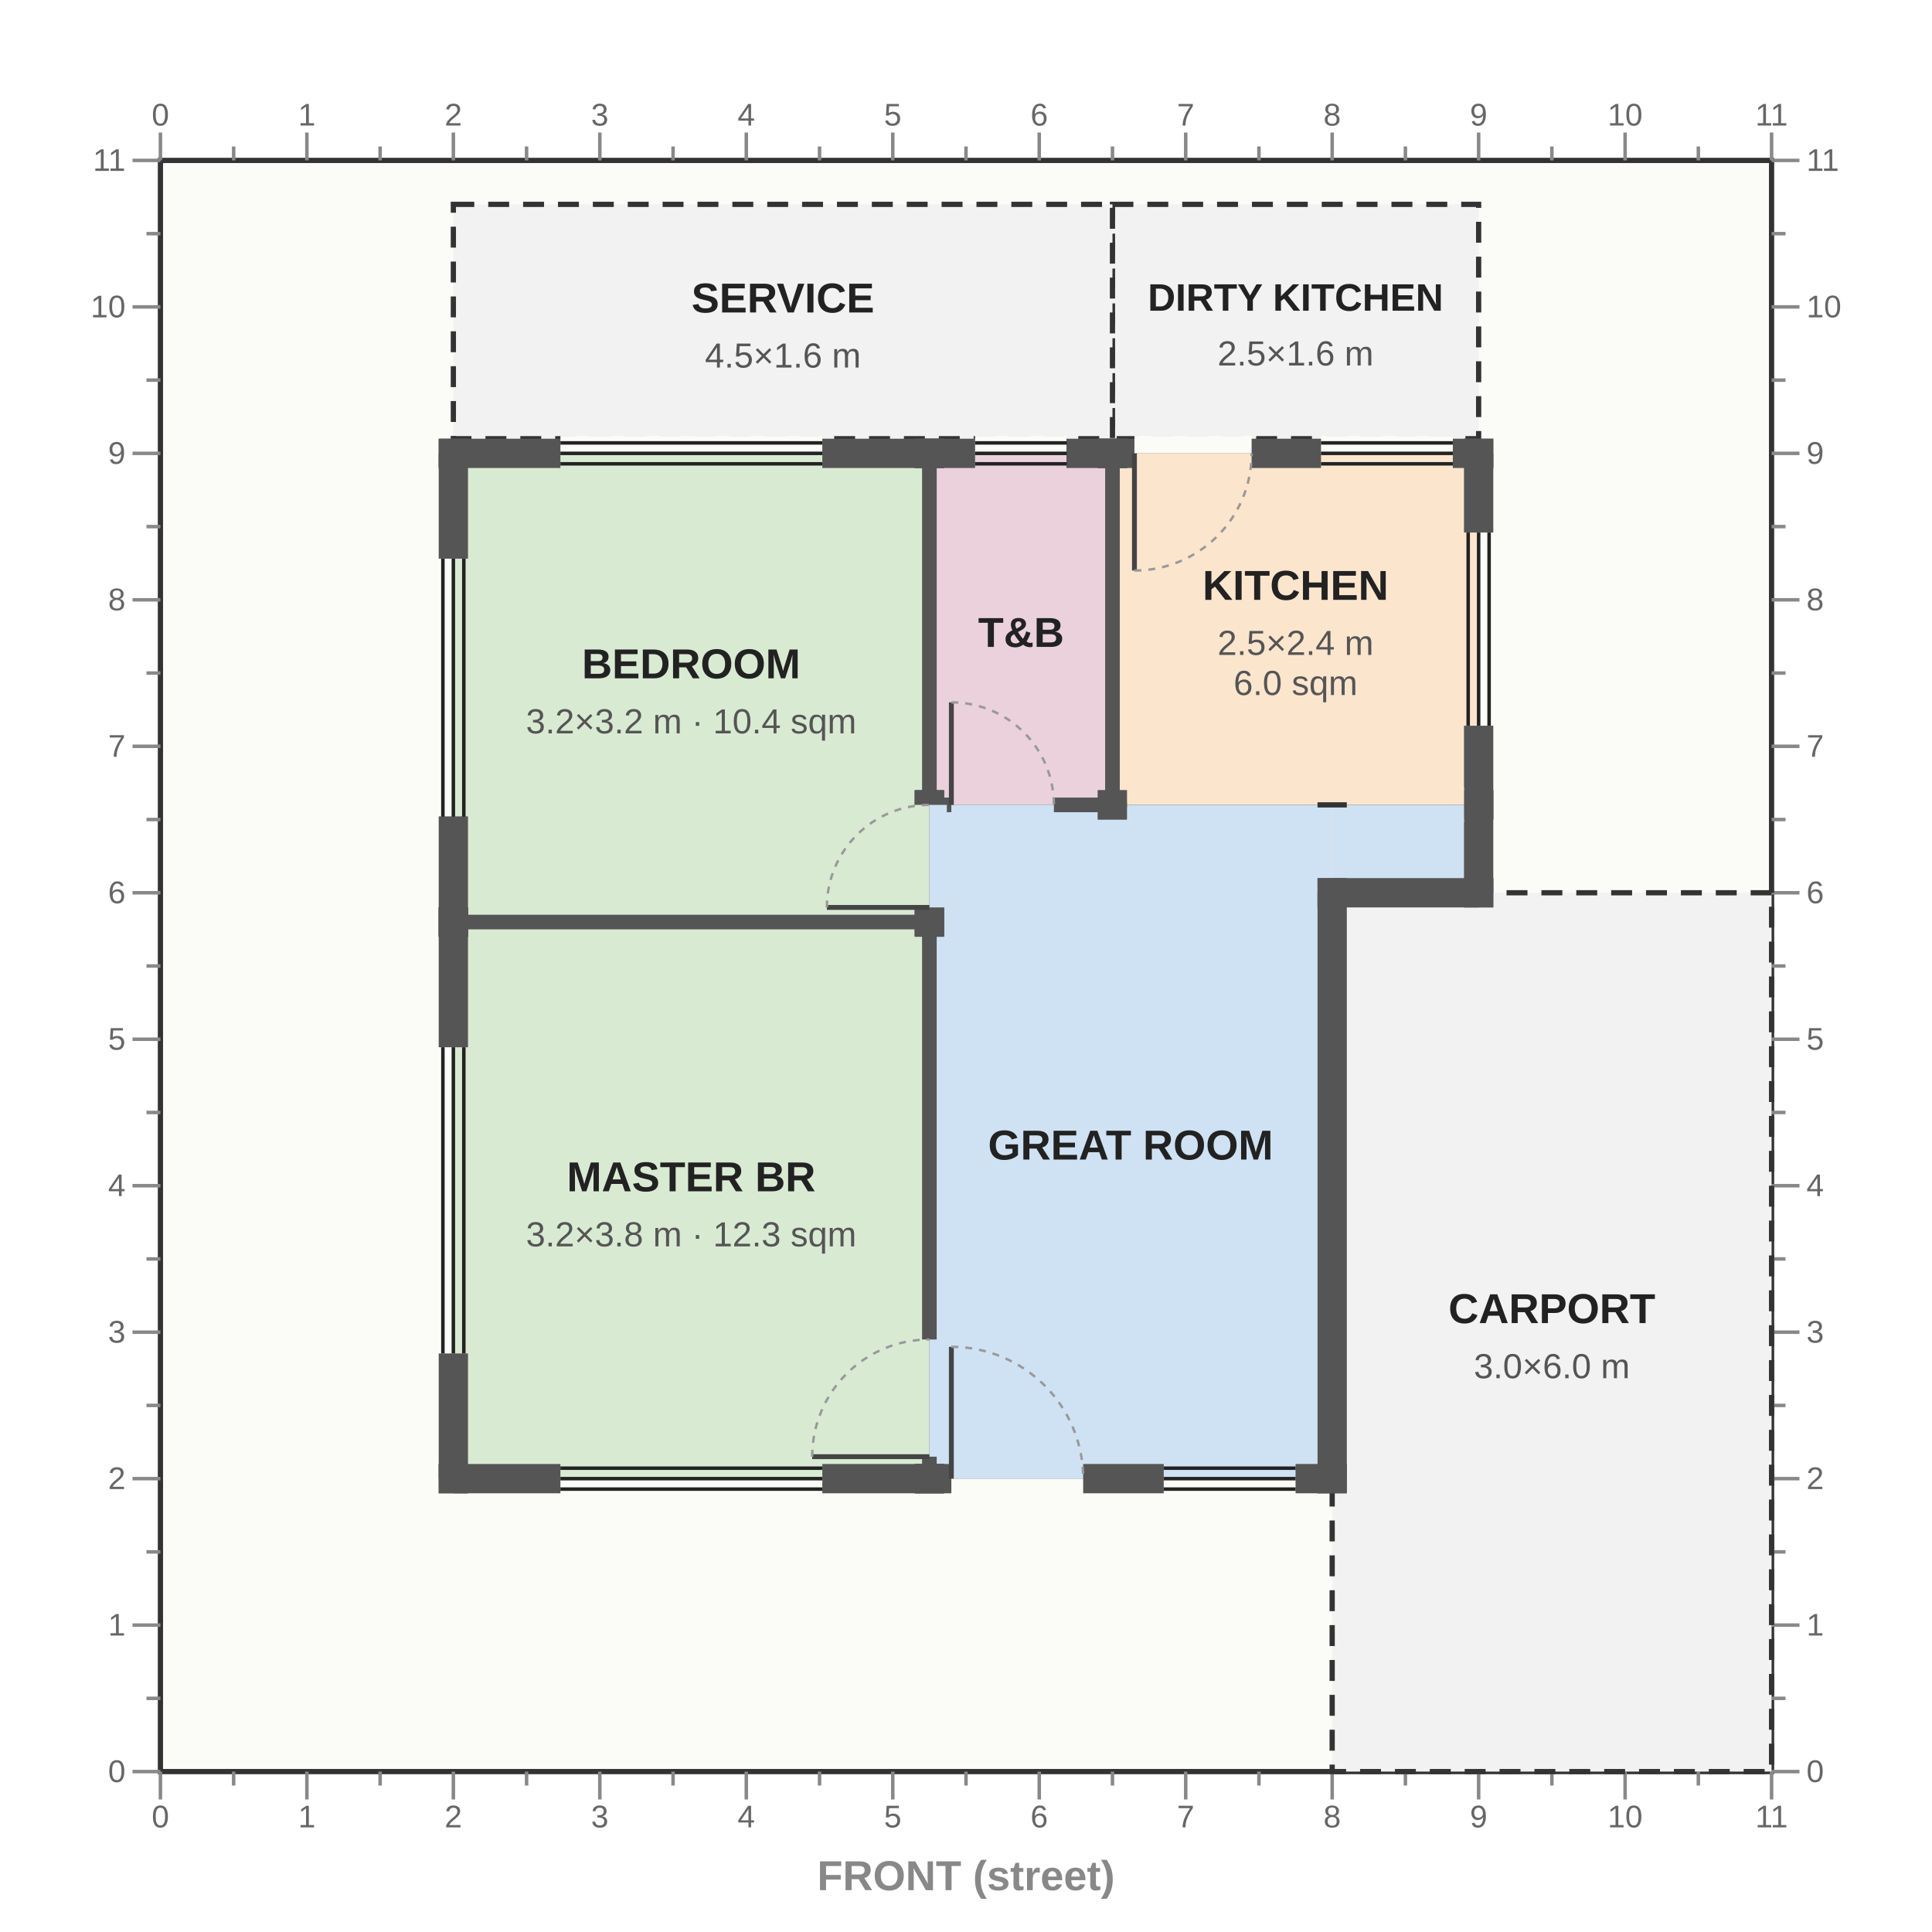
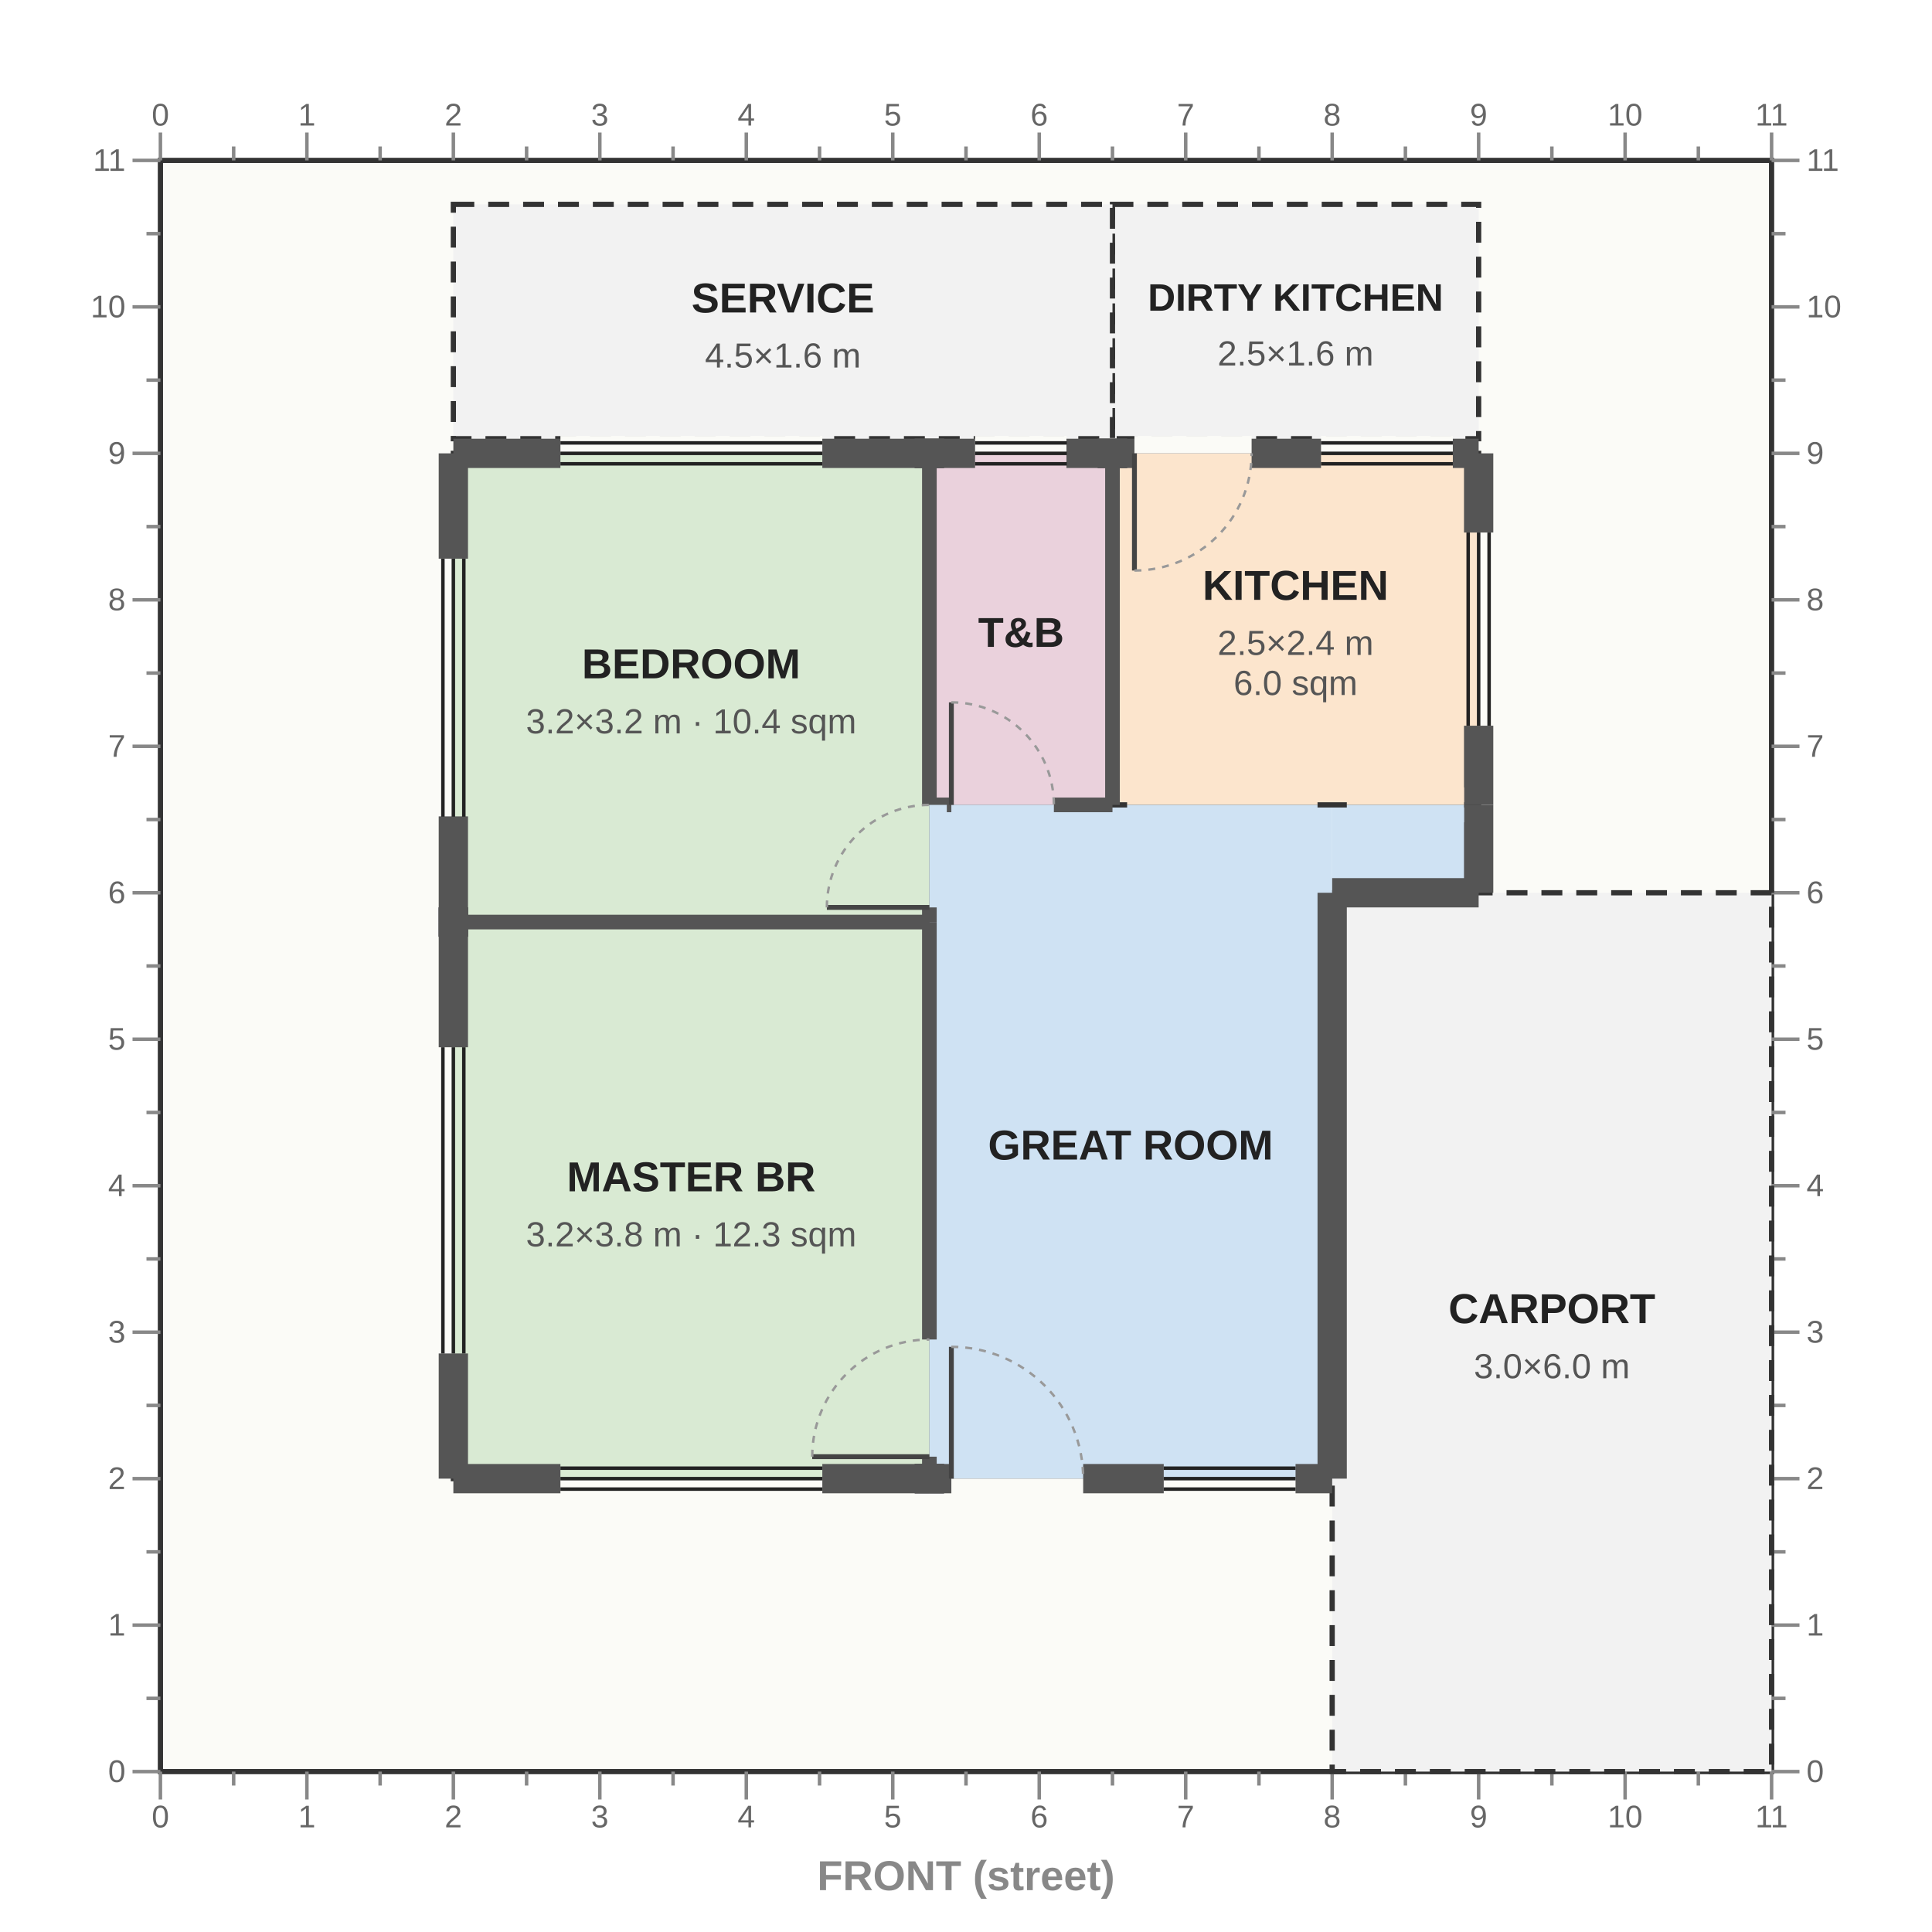
<svg xmlns="http://www.w3.org/2000/svg" width="554" height="554" viewBox="0 0 554 554">
  <rect x="0" y="0" width="554" height="554" fill="white" />
  <rect x="46.0" y="46.0" width="462.0" height="462.0" fill="#fbfbf7" stroke="#333" stroke-width="1.5" />
  <line x1="46.0" y1="46.0" x2="46.0" y2="38.0" stroke="#888" stroke-width="1" />
  <line x1="46.0" y1="508.0" x2="46.0" y2="516.0" stroke="#888" stroke-width="1" />
  <text x="46.0" y="36.0" text-anchor="middle" font-family="Arial" font-size="9" fill="#666">0</text>
  <text x="46.0" y="524.0" text-anchor="middle" font-family="Arial" font-size="9" fill="#666">0</text>
  <line x1="67.0" y1="46.0" x2="67.0" y2="42.0" stroke="#888" stroke-width="1" />
  <line x1="67.0" y1="508.0" x2="67.0" y2="512.0" stroke="#888" stroke-width="1" />
  <line x1="88.0" y1="46.0" x2="88.0" y2="38.0" stroke="#888" stroke-width="1" />
  <line x1="88.0" y1="508.0" x2="88.0" y2="516.0" stroke="#888" stroke-width="1" />
  <text x="88.0" y="36.0" text-anchor="middle" font-family="Arial" font-size="9" fill="#666">1</text>
  <text x="88.0" y="524.0" text-anchor="middle" font-family="Arial" font-size="9" fill="#666">1</text>
  <line x1="109.0" y1="46.0" x2="109.0" y2="42.0" stroke="#888" stroke-width="1" />
  <line x1="109.0" y1="508.0" x2="109.0" y2="512.0" stroke="#888" stroke-width="1" />
  <line x1="130.0" y1="46.0" x2="130.0" y2="38.0" stroke="#888" stroke-width="1" />
  <line x1="130.0" y1="508.0" x2="130.0" y2="516.0" stroke="#888" stroke-width="1" />
  <text x="130.0" y="36.0" text-anchor="middle" font-family="Arial" font-size="9" fill="#666">2</text>
  <text x="130.0" y="524.0" text-anchor="middle" font-family="Arial" font-size="9" fill="#666">2</text>
  <line x1="151.0" y1="46.0" x2="151.0" y2="42.0" stroke="#888" stroke-width="1" />
  <line x1="151.0" y1="508.0" x2="151.0" y2="512.0" stroke="#888" stroke-width="1" />
  <line x1="172.0" y1="46.0" x2="172.0" y2="38.0" stroke="#888" stroke-width="1" />
  <line x1="172.0" y1="508.0" x2="172.0" y2="516.0" stroke="#888" stroke-width="1" />
  <text x="172.0" y="36.0" text-anchor="middle" font-family="Arial" font-size="9" fill="#666">3</text>
  <text x="172.0" y="524.0" text-anchor="middle" font-family="Arial" font-size="9" fill="#666">3</text>
  <line x1="193.0" y1="46.0" x2="193.0" y2="42.0" stroke="#888" stroke-width="1" />
  <line x1="193.0" y1="508.0" x2="193.0" y2="512.0" stroke="#888" stroke-width="1" />
  <line x1="214.0" y1="46.0" x2="214.0" y2="38.0" stroke="#888" stroke-width="1" />
  <line x1="214.0" y1="508.0" x2="214.0" y2="516.0" stroke="#888" stroke-width="1" />
  <text x="214.0" y="36.0" text-anchor="middle" font-family="Arial" font-size="9" fill="#666">4</text>
  <text x="214.0" y="524.0" text-anchor="middle" font-family="Arial" font-size="9" fill="#666">4</text>
  <line x1="235.0" y1="46.0" x2="235.0" y2="42.0" stroke="#888" stroke-width="1" />
  <line x1="235.0" y1="508.0" x2="235.0" y2="512.0" stroke="#888" stroke-width="1" />
  <line x1="256.0" y1="46.0" x2="256.0" y2="38.0" stroke="#888" stroke-width="1" />
  <line x1="256.0" y1="508.0" x2="256.0" y2="516.0" stroke="#888" stroke-width="1" />
  <text x="256.0" y="36.0" text-anchor="middle" font-family="Arial" font-size="9" fill="#666">5</text>
  <text x="256.0" y="524.0" text-anchor="middle" font-family="Arial" font-size="9" fill="#666">5</text>
  <line x1="277.0" y1="46.0" x2="277.0" y2="42.0" stroke="#888" stroke-width="1" />
  <line x1="277.0" y1="508.0" x2="277.0" y2="512.0" stroke="#888" stroke-width="1" />
  <line x1="298.0" y1="46.0" x2="298.0" y2="38.0" stroke="#888" stroke-width="1" />
  <line x1="298.0" y1="508.0" x2="298.0" y2="516.0" stroke="#888" stroke-width="1" />
  <text x="298.0" y="36.0" text-anchor="middle" font-family="Arial" font-size="9" fill="#666">6</text>
  <text x="298.0" y="524.0" text-anchor="middle" font-family="Arial" font-size="9" fill="#666">6</text>
  <line x1="319.0" y1="46.0" x2="319.0" y2="42.0" stroke="#888" stroke-width="1" />
  <line x1="319.0" y1="508.0" x2="319.0" y2="512.0" stroke="#888" stroke-width="1" />
  <line x1="340.0" y1="46.0" x2="340.0" y2="38.0" stroke="#888" stroke-width="1" />
  <line x1="340.0" y1="508.0" x2="340.0" y2="516.0" stroke="#888" stroke-width="1" />
  <text x="340.0" y="36.0" text-anchor="middle" font-family="Arial" font-size="9" fill="#666">7</text>
  <text x="340.0" y="524.0" text-anchor="middle" font-family="Arial" font-size="9" fill="#666">7</text>
  <line x1="361.0" y1="46.0" x2="361.0" y2="42.0" stroke="#888" stroke-width="1" />
  <line x1="361.0" y1="508.0" x2="361.0" y2="512.0" stroke="#888" stroke-width="1" />
  <line x1="382.0" y1="46.0" x2="382.0" y2="38.0" stroke="#888" stroke-width="1" />
  <line x1="382.0" y1="508.0" x2="382.0" y2="516.0" stroke="#888" stroke-width="1" />
  <text x="382.0" y="36.0" text-anchor="middle" font-family="Arial" font-size="9" fill="#666">8</text>
  <text x="382.0" y="524.0" text-anchor="middle" font-family="Arial" font-size="9" fill="#666">8</text>
  <line x1="403.0" y1="46.0" x2="403.0" y2="42.0" stroke="#888" stroke-width="1" />
  <line x1="403.0" y1="508.0" x2="403.0" y2="512.0" stroke="#888" stroke-width="1" />
  <line x1="424.0" y1="46.0" x2="424.0" y2="38.0" stroke="#888" stroke-width="1" />
  <line x1="424.0" y1="508.0" x2="424.0" y2="516.0" stroke="#888" stroke-width="1" />
  <text x="424.0" y="36.0" text-anchor="middle" font-family="Arial" font-size="9" fill="#666">9</text>
  <text x="424.0" y="524.0" text-anchor="middle" font-family="Arial" font-size="9" fill="#666">9</text>
  <line x1="445.0" y1="46.0" x2="445.0" y2="42.0" stroke="#888" stroke-width="1" />
  <line x1="445.0" y1="508.0" x2="445.0" y2="512.0" stroke="#888" stroke-width="1" />
  <line x1="466.0" y1="46.0" x2="466.0" y2="38.0" stroke="#888" stroke-width="1" />
  <line x1="466.0" y1="508.0" x2="466.0" y2="516.0" stroke="#888" stroke-width="1" />
  <text x="466.0" y="36.0" text-anchor="middle" font-family="Arial" font-size="9" fill="#666">10</text>
  <text x="466.0" y="524.0" text-anchor="middle" font-family="Arial" font-size="9" fill="#666">10</text>
  <line x1="487.0" y1="46.0" x2="487.0" y2="42.0" stroke="#888" stroke-width="1" />
  <line x1="487.0" y1="508.0" x2="487.0" y2="512.0" stroke="#888" stroke-width="1" />
  <line x1="508.0" y1="46.0" x2="508.0" y2="38.0" stroke="#888" stroke-width="1" />
  <line x1="508.0" y1="508.0" x2="508.0" y2="516.0" stroke="#888" stroke-width="1" />
  <text x="508.0" y="36.0" text-anchor="middle" font-family="Arial" font-size="9" fill="#666">11</text>
  <text x="508.0" y="524.0" text-anchor="middle" font-family="Arial" font-size="9" fill="#666">11</text>
  <line x1="46.0" y1="508.0" x2="38.0" y2="508.0" stroke="#888" stroke-width="1" />
  <line x1="508.0" y1="508.0" x2="516.0" y2="508.0" stroke="#888" stroke-width="1" />
  <text x="36.0" y="511.0" text-anchor="end" font-family="Arial" font-size="9" fill="#666">0</text>
  <text x="518.0" y="511.0" text-anchor="start" font-family="Arial" font-size="9" fill="#666">0</text>
  <line x1="46.0" y1="487.0" x2="42.0" y2="487.0" stroke="#888" stroke-width="1" />
  <line x1="508.0" y1="487.0" x2="512.0" y2="487.0" stroke="#888" stroke-width="1" />
  <line x1="46.0" y1="466.0" x2="38.0" y2="466.0" stroke="#888" stroke-width="1" />
  <line x1="508.0" y1="466.0" x2="516.0" y2="466.0" stroke="#888" stroke-width="1" />
  <text x="36.0" y="469.0" text-anchor="end" font-family="Arial" font-size="9" fill="#666">1</text>
  <text x="518.0" y="469.0" text-anchor="start" font-family="Arial" font-size="9" fill="#666">1</text>
  <line x1="46.0" y1="445.0" x2="42.0" y2="445.0" stroke="#888" stroke-width="1" />
  <line x1="508.0" y1="445.0" x2="512.0" y2="445.0" stroke="#888" stroke-width="1" />
  <line x1="46.0" y1="424.0" x2="38.0" y2="424.0" stroke="#888" stroke-width="1" />
  <line x1="508.0" y1="424.0" x2="516.0" y2="424.0" stroke="#888" stroke-width="1" />
  <text x="36.0" y="427.0" text-anchor="end" font-family="Arial" font-size="9" fill="#666">2</text>
  <text x="518.0" y="427.0" text-anchor="start" font-family="Arial" font-size="9" fill="#666">2</text>
  <line x1="46.0" y1="403.0" x2="42.0" y2="403.0" stroke="#888" stroke-width="1" />
  <line x1="508.0" y1="403.0" x2="512.0" y2="403.0" stroke="#888" stroke-width="1" />
  <line x1="46.0" y1="382.0" x2="38.0" y2="382.0" stroke="#888" stroke-width="1" />
  <line x1="508.0" y1="382.0" x2="516.0" y2="382.0" stroke="#888" stroke-width="1" />
  <text x="36.0" y="385.0" text-anchor="end" font-family="Arial" font-size="9" fill="#666">3</text>
  <text x="518.0" y="385.0" text-anchor="start" font-family="Arial" font-size="9" fill="#666">3</text>
  <line x1="46.0" y1="361.0" x2="42.0" y2="361.0" stroke="#888" stroke-width="1" />
  <line x1="508.0" y1="361.0" x2="512.0" y2="361.0" stroke="#888" stroke-width="1" />
  <line x1="46.0" y1="340.0" x2="38.0" y2="340.0" stroke="#888" stroke-width="1" />
  <line x1="508.0" y1="340.0" x2="516.0" y2="340.0" stroke="#888" stroke-width="1" />
  <text x="36.0" y="343.0" text-anchor="end" font-family="Arial" font-size="9" fill="#666">4</text>
  <text x="518.0" y="343.0" text-anchor="start" font-family="Arial" font-size="9" fill="#666">4</text>
  <line x1="46.0" y1="319.0" x2="42.0" y2="319.0" stroke="#888" stroke-width="1" />
  <line x1="508.0" y1="319.0" x2="512.0" y2="319.0" stroke="#888" stroke-width="1" />
  <line x1="46.0" y1="298.0" x2="38.0" y2="298.0" stroke="#888" stroke-width="1" />
  <line x1="508.0" y1="298.0" x2="516.0" y2="298.0" stroke="#888" stroke-width="1" />
  <text x="36.0" y="301.0" text-anchor="end" font-family="Arial" font-size="9" fill="#666">5</text>
  <text x="518.0" y="301.0" text-anchor="start" font-family="Arial" font-size="9" fill="#666">5</text>
  <line x1="46.0" y1="277.0" x2="42.0" y2="277.0" stroke="#888" stroke-width="1" />
  <line x1="508.0" y1="277.0" x2="512.0" y2="277.0" stroke="#888" stroke-width="1" />
  <line x1="46.0" y1="256.0" x2="38.0" y2="256.0" stroke="#888" stroke-width="1" />
  <line x1="508.0" y1="256.0" x2="516.0" y2="256.0" stroke="#888" stroke-width="1" />
  <text x="36.0" y="259.0" text-anchor="end" font-family="Arial" font-size="9" fill="#666">6</text>
  <text x="518.0" y="259.0" text-anchor="start" font-family="Arial" font-size="9" fill="#666">6</text>
  <line x1="46.0" y1="235.0" x2="42.0" y2="235.0" stroke="#888" stroke-width="1" />
  <line x1="508.0" y1="235.0" x2="512.0" y2="235.0" stroke="#888" stroke-width="1" />
  <line x1="46.0" y1="214.0" x2="38.0" y2="214.0" stroke="#888" stroke-width="1" />
  <line x1="508.0" y1="214.0" x2="516.0" y2="214.0" stroke="#888" stroke-width="1" />
  <text x="36.0" y="217.0" text-anchor="end" font-family="Arial" font-size="9" fill="#666">7</text>
  <text x="518.0" y="217.0" text-anchor="start" font-family="Arial" font-size="9" fill="#666">7</text>
  <line x1="46.0" y1="193.0" x2="42.0" y2="193.0" stroke="#888" stroke-width="1" />
  <line x1="508.0" y1="193.0" x2="512.0" y2="193.0" stroke="#888" stroke-width="1" />
  <line x1="46.0" y1="172.0" x2="38.0" y2="172.0" stroke="#888" stroke-width="1" />
  <line x1="508.0" y1="172.0" x2="516.0" y2="172.0" stroke="#888" stroke-width="1" />
  <text x="36.0" y="175.0" text-anchor="end" font-family="Arial" font-size="9" fill="#666">8</text>
  <text x="518.0" y="175.0" text-anchor="start" font-family="Arial" font-size="9" fill="#666">8</text>
  <line x1="46.0" y1="151.0" x2="42.0" y2="151.0" stroke="#888" stroke-width="1" />
  <line x1="508.0" y1="151.0" x2="512.0" y2="151.0" stroke="#888" stroke-width="1" />
  <line x1="46.0" y1="130.0" x2="38.0" y2="130.0" stroke="#888" stroke-width="1" />
  <line x1="508.0" y1="130.0" x2="516.0" y2="130.0" stroke="#888" stroke-width="1" />
  <text x="36.0" y="133.0" text-anchor="end" font-family="Arial" font-size="9" fill="#666">9</text>
  <text x="518.0" y="133.0" text-anchor="start" font-family="Arial" font-size="9" fill="#666">9</text>
  <line x1="46.0" y1="109.0" x2="42.0" y2="109.0" stroke="#888" stroke-width="1" />
  <line x1="508.0" y1="109.0" x2="512.0" y2="109.0" stroke="#888" stroke-width="1" />
  <line x1="46.0" y1="88.0" x2="38.0" y2="88.0" stroke="#888" stroke-width="1" />
  <line x1="508.0" y1="88.0" x2="516.0" y2="88.0" stroke="#888" stroke-width="1" />
  <text x="36.0" y="91.0" text-anchor="end" font-family="Arial" font-size="9" fill="#666">10</text>
  <text x="518.0" y="91.0" text-anchor="start" font-family="Arial" font-size="9" fill="#666">10</text>
  <line x1="46.0" y1="67.0" x2="42.0" y2="67.0" stroke="#888" stroke-width="1" />
  <line x1="508.0" y1="67.0" x2="512.0" y2="67.0" stroke="#888" stroke-width="1" />
  <line x1="46.0" y1="46.0" x2="38.0" y2="46.0" stroke="#888" stroke-width="1" />
  <line x1="508.0" y1="46.0" x2="516.0" y2="46.0" stroke="#888" stroke-width="1" />
  <text x="36.0" y="49.0" text-anchor="end" font-family="Arial" font-size="9" fill="#666">11</text>
  <text x="518.0" y="49.0" text-anchor="start" font-family="Arial" font-size="9" fill="#666">11</text>
  <rect x="130.0" y="130.0" width="294.0" height="294.0" fill="none" stroke="#9aa" stroke-width="1" stroke-dasharray="3 3" />
  <rect x="382.0" y="256.0" width="126.0" height="252.0" fill="#f2f2f2" stroke="#333" stroke-width="1.5" stroke-dasharray="6 4" />
  <text x="445.0" y="379.4" text-anchor="middle" font-family="Arial" font-size="12" font-weight="bold" fill="#222">CARPORT</text>
  <text x="445.0" y="395.2" text-anchor="middle" font-family="Arial" font-size="10" fill="#555">3.0×6.0 m</text>
  <rect x="319.0" y="58.6" width="105.0" height="67.2" fill="#f2f2f2" stroke="#333" stroke-width="1.5" stroke-dasharray="6 4" />
  <text x="371.5" y="89.1" text-anchor="middle" font-family="Arial" font-size="11" font-weight="bold" fill="#222">DIRTY KITCHEN</text>
  <text x="371.5" y="104.8" text-anchor="middle" font-family="Arial" font-size="10" fill="#555">2.5×1.6 m</text>
  <rect x="130.0" y="58.6" width="189.0" height="67.2" fill="#f2f2f2" stroke="#333" stroke-width="1.5" stroke-dasharray="6 4" />
  <text x="224.5" y="89.6" text-anchor="middle" font-family="Arial" font-size="12" font-weight="bold" fill="#222">SERVICE</text>
  <text x="224.5" y="105.4" text-anchor="middle" font-family="Arial" font-size="10" fill="#555">4.5×1.6 m</text>
  <rect x="130.0" y="264.4" width="136.5" height="159.6" fill="#d9ead3" stroke="#333" stroke-width="1.5" />
  <text x="198.2" y="341.6" text-anchor="middle" font-family="Arial" font-size="12" font-weight="bold" fill="#222">MASTER BR</text>
  <text x="198.2" y="357.4" text-anchor="middle" font-family="Arial" font-size="10" fill="#555">3.2×3.8 m · 12.3 sqm</text>
  <rect x="130.0" y="130.0" width="136.5" height="134.4" fill="#d9ead3" stroke="#333" stroke-width="1.5" />
  <text x="198.2" y="194.5" text-anchor="middle" font-family="Arial" font-size="12" font-weight="bold" fill="#222">BEDROOM</text>
  <text x="198.2" y="210.3" text-anchor="middle" font-family="Arial" font-size="10" fill="#555">3.2×3.2 m · 10.4 sqm</text>
  <rect x="266.5" y="130.0" width="52.5" height="100.8" fill="#ead1dc" stroke="#333" stroke-width="1.5" />
  <text x="292.8" y="185.5" text-anchor="middle" font-family="Arial" font-size="12" font-weight="bold" fill="#222">T&amp;B</text>
  <rect x="266.5" y="230.8" width="115.5" height="193.2" fill="#cfe2f3" stroke="none" />
  <rect x="382.0" y="230.8" width="42.0" height="25.2" fill="#cfe2f3" stroke="none" />
  <text x="324.2" y="332.5" text-anchor="middle" font-family="Arial" font-size="12" font-weight="bold" fill="#222">GREAT ROOM</text>
  <rect x="319.0" y="130.0" width="105.0" height="100.8" fill="#fce5cd" stroke="#333" stroke-width="1.5" />
  <text x="371.5" y="172.0" text-anchor="middle" font-family="Arial" font-size="12" font-weight="bold" fill="#222">KITCHEN</text>
  <text x="371.5" y="187.8" text-anchor="middle" font-family="Arial" font-size="10" fill="#555">2.5×2.4 m</text>
  <text x="371.5" y="199.3" text-anchor="middle" font-family="Arial" font-size="10" fill="#555">6.0 sqm</text>
  <text x="277.0" y="542.0" text-anchor="middle" font-family="Arial" font-size="12" font-weight="bold" fill="#888">FRONT (street)</text>
  <rect x="130.00" y="262.30" width="136.50" height="4.20" fill="#555" stroke="none" />
  <rect x="264.40" y="264.40" width="4.20" height="159.60" fill="#555" stroke="none" />
  <rect x="264.40" y="130.00" width="4.20" height="100.80" fill="#555" stroke="none" />
  <rect x="264.40" y="230.80" width="4.20" height="33.60" fill="#555" stroke="none" />
  <rect x="266.50" y="228.70" width="52.50" height="4.20" fill="#555" stroke="none" />
  <rect x="316.90" y="130.00" width="4.20" height="100.80" fill="#555" stroke="none" />
  <rect x="377.80" y="256.00" width="8.40" height="168.00" fill="#555" stroke="none" />
  <rect x="382.00" y="251.80" width="42.00" height="8.40" fill="#555" stroke="none" />
  <rect x="130.00" y="419.80" width="136.50" height="8.40" fill="#555" stroke="none" />
  <rect x="125.80" y="264.40" width="8.40" height="159.60" fill="#555" stroke="none" />
  <rect x="130.00" y="125.80" width="136.50" height="8.40" fill="#555" stroke="none" />
  <rect x="125.80" y="130.00" width="8.40" height="134.40" fill="#555" stroke="none" />
  <rect x="266.50" y="125.80" width="52.50" height="8.40" fill="#555" stroke="none" />
  <rect x="266.50" y="419.80" width="115.50" height="8.40" fill="#555" stroke="none" />
  <rect x="419.80" y="230.80" width="8.40" height="25.20" fill="#555" stroke="none" />
  <rect x="319.00" y="125.80" width="105.00" height="8.40" fill="#555" stroke="none" />
  <rect x="419.80" y="130.00" width="8.40" height="100.80" fill="#555" stroke="none" />
  <rect x="125.80" y="260.20" width="8.40" height="8.40" fill="#555" stroke="none" />
-   <rect x="262.30" y="260.20" width="8.40" height="8.40" fill="#555" stroke="none" />
  <rect x="262.30" y="419.80" width="8.40" height="8.40" fill="#555" stroke="none" />
-   <rect x="262.30" y="260.20" width="8.40" height="8.40" fill="#555" stroke="none" />
-   <rect x="262.30" y="226.60" width="8.40" height="8.40" fill="#555" stroke="none" />
-   <rect x="262.30" y="125.80" width="8.40" height="8.40" fill="#555" stroke="none" />
-   <rect x="262.30" y="260.20" width="8.40" height="8.40" fill="#555" stroke="none" />
-   <rect x="262.30" y="226.60" width="8.40" height="8.40" fill="#555" stroke="none" />
-   <rect x="262.30" y="226.60" width="8.40" height="8.40" fill="#555" stroke="none" />
-   <rect x="314.80" y="226.60" width="8.40" height="8.40" fill="#555" stroke="none" />
-   <rect x="314.80" y="226.60" width="8.40" height="8.40" fill="#555" stroke="none" />
-   <rect x="314.80" y="125.80" width="8.40" height="8.40" fill="#555" stroke="none" />
-   <rect x="377.80" y="419.80" width="8.40" height="8.40" fill="#555" stroke="none" />
-   <rect x="377.80" y="251.80" width="8.40" height="8.40" fill="#555" stroke="none" />
-   <rect x="377.80" y="251.80" width="8.40" height="8.40" fill="#555" stroke="none" />
-   <rect x="419.80" y="251.80" width="8.40" height="8.40" fill="#555" stroke="none" />
-   <rect x="125.80" y="419.80" width="8.40" height="8.40" fill="#555" stroke="none" />
-   <rect x="262.30" y="419.80" width="8.40" height="8.40" fill="#555" stroke="none" />
-   <rect x="125.80" y="419.80" width="8.40" height="8.40" fill="#555" stroke="none" />
-   <rect x="125.80" y="260.20" width="8.40" height="8.40" fill="#555" stroke="none" />
-   <rect x="125.80" y="125.80" width="8.40" height="8.40" fill="#555" stroke="none" />
-   <rect x="262.30" y="125.80" width="8.40" height="8.40" fill="#555" stroke="none" />
-   <rect x="125.80" y="260.20" width="8.40" height="8.40" fill="#555" stroke="none" />
-   <rect x="125.80" y="125.80" width="8.40" height="8.40" fill="#555" stroke="none" />
  <rect x="262.30" y="125.80" width="8.40" height="8.40" fill="#555" stroke="none" />
  <rect x="314.80" y="125.80" width="8.40" height="8.40" fill="#555" stroke="none" />
  <rect x="262.30" y="419.80" width="8.40" height="8.40" fill="#555" stroke="none" />
-   <rect x="377.80" y="419.80" width="8.40" height="8.40" fill="#555" stroke="none" />
-   <rect x="419.80" y="251.80" width="8.40" height="8.40" fill="#555" stroke="none" />
-   <rect x="419.80" y="226.60" width="8.40" height="8.40" fill="#555" stroke="none" />
+   <rect x="125.80" y="260.20" width="8.40" height="8.40" fill="#555" stroke="none" />
+   <rect x="262.30" y="125.80" width="8.40" height="8.40" fill="#555" stroke="none" />
+   <rect x="125.80" y="260.20" width="8.40" height="8.40" fill="#555" stroke="none" />
+   <rect x="262.30" y="125.80" width="8.40" height="8.40" fill="#555" stroke="none" />
  <rect x="314.80" y="125.80" width="8.40" height="8.40" fill="#555" stroke="none" />
-   <rect x="419.80" y="125.80" width="8.40" height="8.40" fill="#555" stroke="none" />
-   <rect x="419.80" y="226.60" width="8.40" height="8.40" fill="#555" stroke="none" />
-   <rect x="419.80" y="125.80" width="8.40" height="8.40" fill="#555" stroke="none" />
+   <rect x="262.30" y="419.80" width="8.40" height="8.40" fill="#555" stroke="none" />
+   <rect x="314.80" y="125.80" width="8.40" height="8.40" fill="#555" stroke="none" />
  <rect x="323.2" y="225.8" width="54.6" height="5.0" fill="#fce5cd" stroke="none" />
  <rect x="323.2" y="230.8" width="54.6" height="5.0" fill="#cfe2f3" stroke="none" />
  <rect x="386.2" y="225.8" width="33.6" height="5.0" fill="#fce5cd" stroke="none" />
  <rect x="386.2" y="230.8" width="33.6" height="5.0" fill="#cfe2f3" stroke="none" />
  <rect x="261.5" y="384.1" width="5.0" height="33.6" fill="#d9ead3" stroke="none" />
  <rect x="266.5" y="384.1" width="5.0" height="33.6" fill="#cfe2f3" stroke="none" />
  <line x1="266.5" y1="417.7" x2="232.9" y2="417.7" stroke="#444" stroke-width="1.4" />
  <path d="M 232.9 417.7 A 33.6 33.6 0 0 1 266.5 384.1" fill="none" stroke="#999" stroke-width="0.7" stroke-dasharray="2 2" />
  <rect x="261.5" y="230.8" width="5.0" height="29.4" fill="#d9ead3" stroke="none" />
  <rect x="266.5" y="230.8" width="5.0" height="29.4" fill="#cfe2f3" stroke="none" />
  <line x1="266.5" y1="260.2" x2="237.1" y2="260.2" stroke="#444" stroke-width="1.4" />
  <path d="M 237.1 260.2 A 29.4 29.4 0 0 1 266.5 230.8" fill="none" stroke="#999" stroke-width="0.7" stroke-dasharray="2 2" />
  <rect x="272.8" y="225.8" width="29.4" height="5.0" fill="#ead1dc" stroke="none" />
  <rect x="272.8" y="230.8" width="29.4" height="5.0" fill="#cfe2f3" stroke="none" />
  <line x1="272.8" y1="230.8" x2="272.8" y2="201.4" stroke="#444" stroke-width="1.4" />
  <path d="M 272.8 201.4 A 29.4 29.4 0 0 1 302.2 230.8" fill="none" stroke="#999" stroke-width="0.7" stroke-dasharray="2 2" />
  <rect x="272.8" y="419.0" width="37.8" height="5.0" fill="#cfe2f3" stroke="none" />
  <rect x="272.8" y="424.0" width="37.8" height="5.0" fill="#fbfbf7" stroke="none" />
  <line x1="272.8" y1="424.0" x2="272.8" y2="386.2" stroke="#444" stroke-width="1.4" />
  <path d="M 272.8 386.2 A 37.8 37.8 0 0 1 310.6 424.0" fill="none" stroke="#999" stroke-width="0.7" stroke-dasharray="2 2" />
  <rect x="325.3" y="130.0" width="33.6" height="5.0" fill="#fce5cd" stroke="none" />
  <rect x="325.3" y="125.0" width="33.6" height="5.0" fill="#fbfbf7" stroke="none" />
  <line x1="325.3" y1="130.0" x2="325.3" y2="163.6" stroke="#444" stroke-width="1.4" />
  <path d="M 325.3 163.6 A 33.6 33.6 0 0 0 358.9 130.0" fill="none" stroke="#999" stroke-width="0.7" stroke-dasharray="2 2" />
  <rect x="130.0" y="300.3" width="5.0" height="87.8" fill="#d9ead3" stroke="none" />
  <rect x="125.0" y="300.3" width="5.0" height="87.8" fill="#fbfbf7" stroke="none" />
  <line x1="127.0" y1="388.1" x2="127.0" y2="300.3" stroke="#222" stroke-width="1.0" />
  <line x1="130.0" y1="388.1" x2="130.0" y2="300.3" stroke="#222" stroke-width="1.0" />
  <line x1="133.0" y1="388.1" x2="133.0" y2="300.3" stroke="#222" stroke-width="1.0" />
  <rect x="160.7" y="419.0" width="75.1" height="5.0" fill="#d9ead3" stroke="none" />
  <rect x="160.7" y="424.0" width="75.1" height="5.0" fill="#fbfbf7" stroke="none" />
  <line x1="160.7" y1="421.0" x2="235.8" y2="421.0" stroke="#222" stroke-width="1.0" />
  <line x1="160.7" y1="424.0" x2="235.8" y2="424.0" stroke="#222" stroke-width="1.0" />
  <line x1="160.7" y1="427.0" x2="235.8" y2="427.0" stroke="#222" stroke-width="1.0" />
  <rect x="160.7" y="130.0" width="75.1" height="5.0" fill="#d9ead3" stroke="none" />
  <rect x="160.7" y="125.0" width="75.1" height="5.0" fill="#fbfbf7" stroke="none" />
  <line x1="160.7" y1="127.0" x2="235.8" y2="127.0" stroke="#222" stroke-width="1.0" />
  <line x1="160.7" y1="130.0" x2="235.8" y2="130.0" stroke="#222" stroke-width="1.0" />
  <line x1="160.7" y1="133.0" x2="235.8" y2="133.0" stroke="#222" stroke-width="1.0" />
  <rect x="130.0" y="160.2" width="5.0" height="73.9" fill="#d9ead3" stroke="none" />
  <rect x="125.0" y="160.2" width="5.0" height="73.9" fill="#fbfbf7" stroke="none" />
  <line x1="127.0" y1="234.2" x2="127.0" y2="160.2" stroke="#222" stroke-width="1.0" />
  <line x1="130.0" y1="234.2" x2="130.0" y2="160.2" stroke="#222" stroke-width="1.0" />
  <line x1="133.0" y1="234.2" x2="133.0" y2="160.2" stroke="#222" stroke-width="1.0" />
  <rect x="279.6" y="130.0" width="26.2" height="5.0" fill="#ead1dc" stroke="none" />
  <rect x="279.6" y="125.0" width="26.2" height="5.0" fill="#fbfbf7" stroke="none" />
  <line x1="279.6" y1="127.0" x2="305.9" y2="127.0" stroke="#222" stroke-width="1.0" />
  <line x1="279.6" y1="130.0" x2="305.9" y2="130.0" stroke="#222" stroke-width="1.0" />
  <line x1="279.6" y1="133.0" x2="305.9" y2="133.0" stroke="#222" stroke-width="1.0" />
  <rect x="333.7" y="419.0" width="37.8" height="5.0" fill="#cfe2f3" stroke="none" />
  <rect x="333.7" y="424.0" width="37.8" height="5.0" fill="#fbfbf7" stroke="none" />
  <line x1="333.7" y1="421.0" x2="371.5" y2="421.0" stroke="#222" stroke-width="1.0" />
  <line x1="333.7" y1="424.0" x2="371.5" y2="424.0" stroke="#222" stroke-width="1.0" />
  <line x1="333.7" y1="427.0" x2="371.5" y2="427.0" stroke="#222" stroke-width="1.0" />
  <rect x="419.0" y="152.7" width="5.0" height="55.4" fill="#fce5cd" stroke="none" />
  <rect x="424.0" y="152.7" width="5.0" height="55.4" fill="#fbfbf7" stroke="none" />
  <line x1="421.0" y1="208.1" x2="421.0" y2="152.7" stroke="#222" stroke-width="1.0" />
  <line x1="424.0" y1="208.1" x2="424.0" y2="152.7" stroke="#222" stroke-width="1.0" />
  <line x1="427.0" y1="208.1" x2="427.0" y2="152.7" stroke="#222" stroke-width="1.0" />
  <rect x="378.8" y="130.0" width="37.8" height="5.0" fill="#fce5cd" stroke="none" />
  <rect x="378.8" y="125.0" width="37.8" height="5.0" fill="#fbfbf7" stroke="none" />
  <line x1="378.8" y1="127.0" x2="416.6" y2="127.0" stroke="#222" stroke-width="1.0" />
  <line x1="378.8" y1="130.0" x2="416.6" y2="130.0" stroke="#222" stroke-width="1.0" />
  <line x1="378.8" y1="133.0" x2="416.6" y2="133.0" stroke="#222" stroke-width="1.0" />
</svg>
